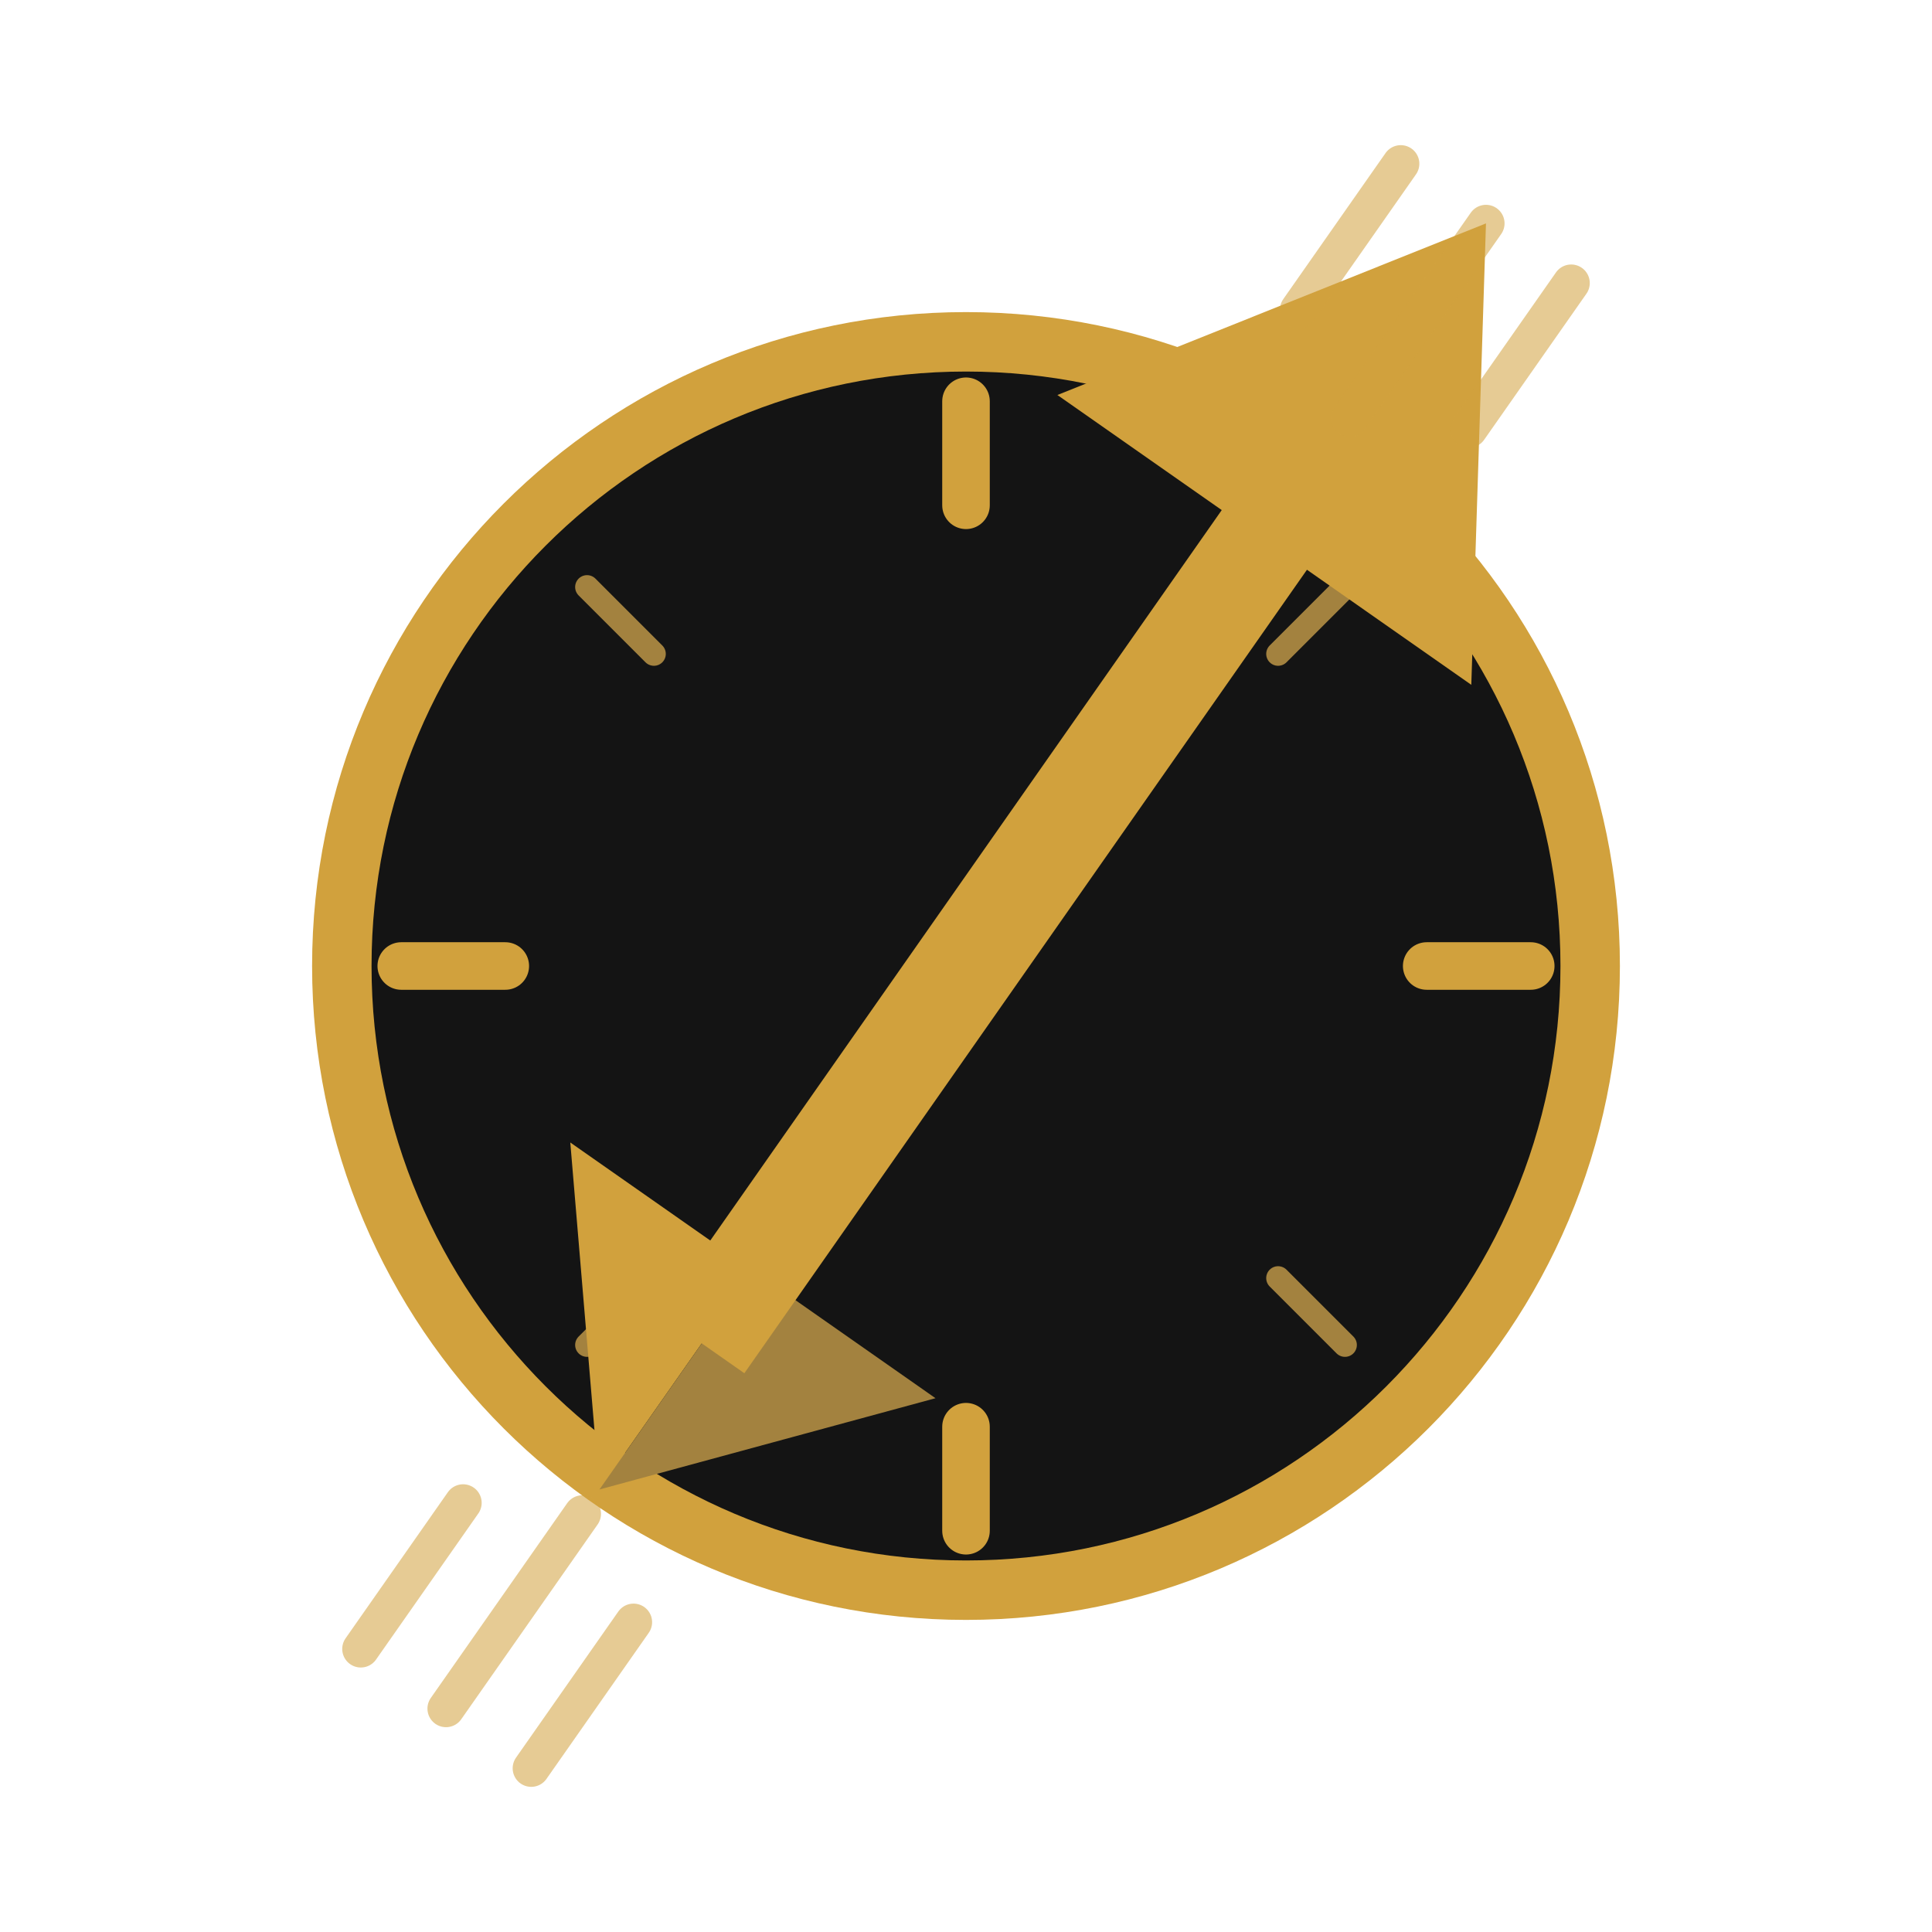
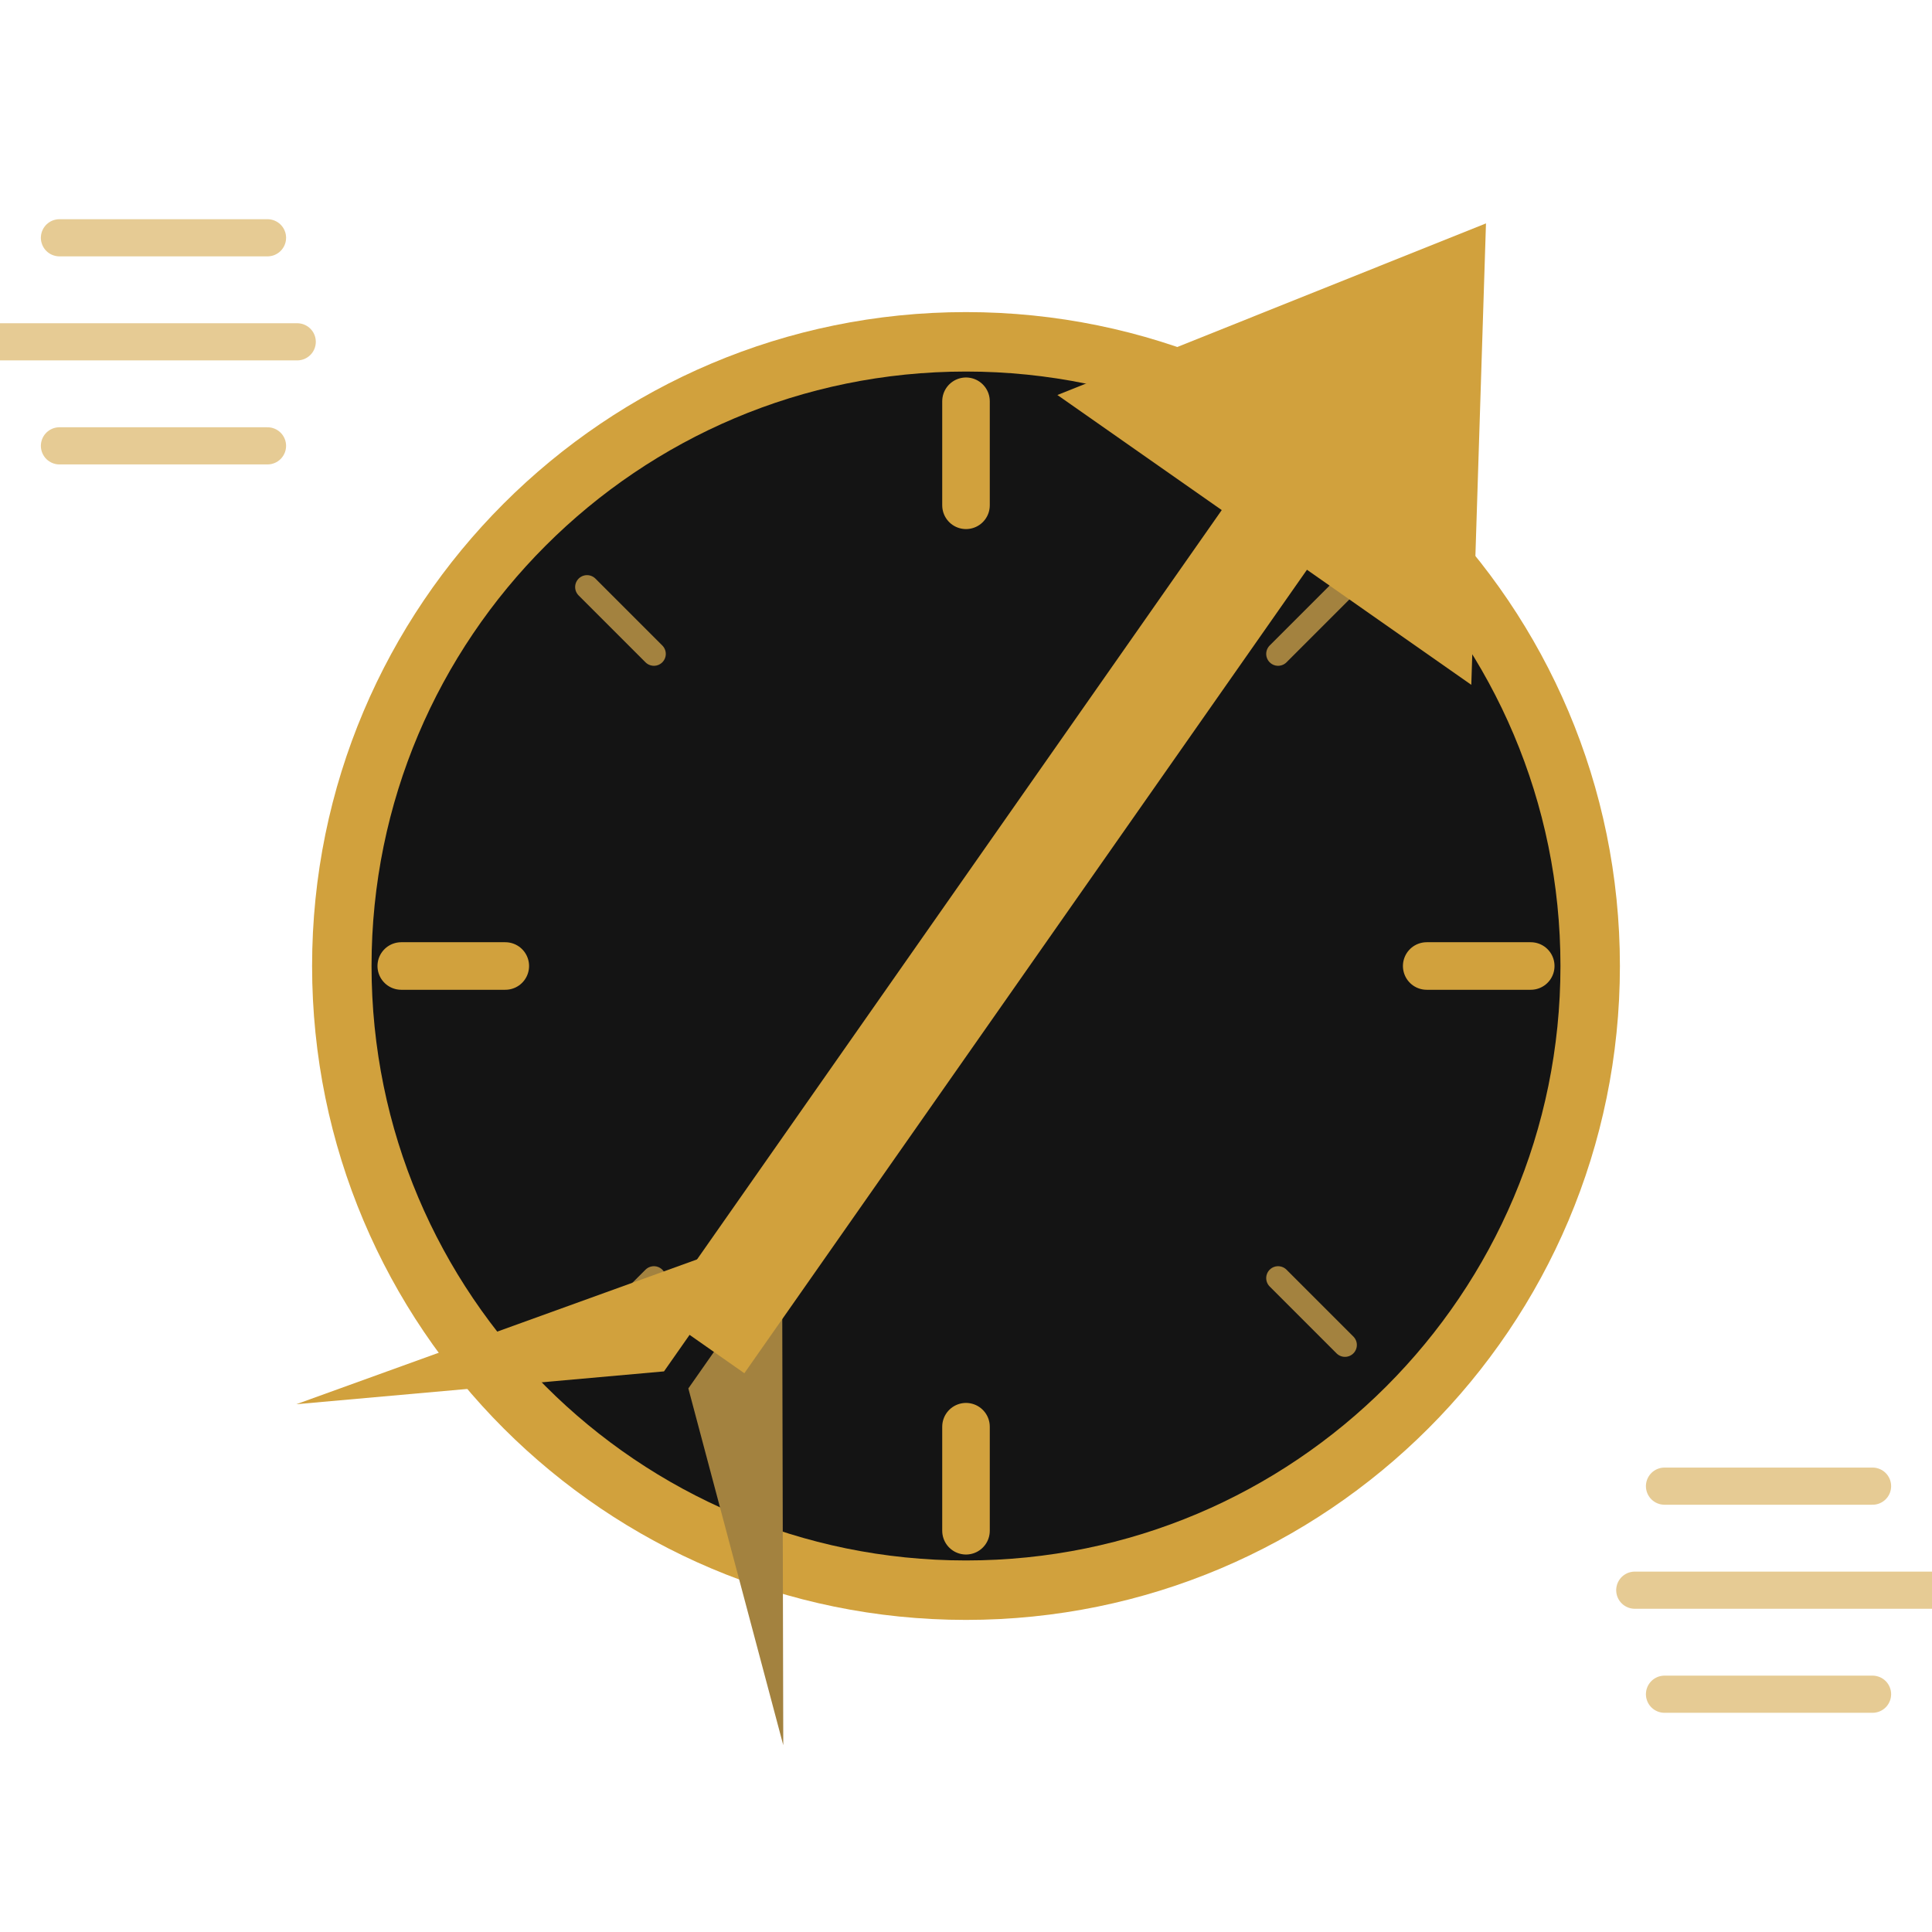
<svg xmlns="http://www.w3.org/2000/svg" viewBox="0 0 130 130" width="130" height="130" role="img" aria-label="FletchTime">
  <circle cx="65" cy="65" r="42" fill="#141414" stroke="#d1a13d" stroke-width="4" />
  <g stroke="#d1a13d" stroke-width="3.2" stroke-linecap="round">
    <line x1="65" y1="27" x2="65" y2="34" />
    <line x1="103" y1="65" x2="96" y2="65" />
    <line x1="65" y1="103" x2="65" y2="96" />
    <line x1="27" y1="65" x2="34" y2="65" />
  </g>
  <g stroke="#a3823f" stroke-width="1.6" stroke-linecap="round">
    <line x1="90.5" y1="39.5" x2="86" y2="44" />
    <line x1="90.5" y1="90.5" x2="86" y2="86" />
    <line x1="39.5" y1="90.5" x2="44" y2="86" />
    <line x1="39.5" y1="39.5" x2="44" y2="44" />
  </g>
+   <g stroke="#d1a13d" stroke-width="2.5" stroke-linecap="round" opacity="0.55">
+     <line x1="4" y1="16" x2="18" y2="16" />
+     <line x1="0" y1="23" x2="20" y2="23" />
+     <line x1="4" y1="30" x2="18" y2="30" />
+   </g>
+   <g stroke="#d1a13d" stroke-width="2.5" stroke-linecap="round" opacity="0.55">
+     <line x1="112" y1="100" x2="126" y2="100" />
+     <line x1="110" y1="107" x2="130" y2="107" />
+     <line x1="112" y1="114" x2="126" y2="114" />
+   </g>
  <g transform="rotate(-55 65 65)">
-     <g stroke="#d1a13d" stroke-width="2.5" stroke-linecap="round" opacity="0.55">
-       <line x1="4" y1="58" x2="16" y2="58" />
-       <line x1="4" y1="65" x2="20" y2="65" />
-       <line x1="4" y1="72" x2="16" y2="72" />
-     </g>
-     <polygon points="22,65 40,50 40,65" fill="#d1a13d" />
-     <polygon points="22,65 40,80 40,65" fill="#a3823f" />
+     <polygon points="42,64 15,45 31,64" fill="#d1a13d" />
+     <polygon points="42,66 15,85 31,66" fill="#a3823f" />
    <rect x="34" y="61.5" width="72" height="7" fill="#d1a13d" />
    <polygon points="100,48 126,65 100,82" fill="#d1a13d" />
-     <g stroke="#d1a13d" stroke-width="2.5" stroke-linecap="round" opacity="0.55">
-       <line x1="114" y1="58" x2="126" y2="58" />
-       <line x1="110" y1="65" x2="126" y2="65" />
-       <line x1="114" y1="72" x2="126" y2="72" />
-     </g>
  </g>
</svg>
